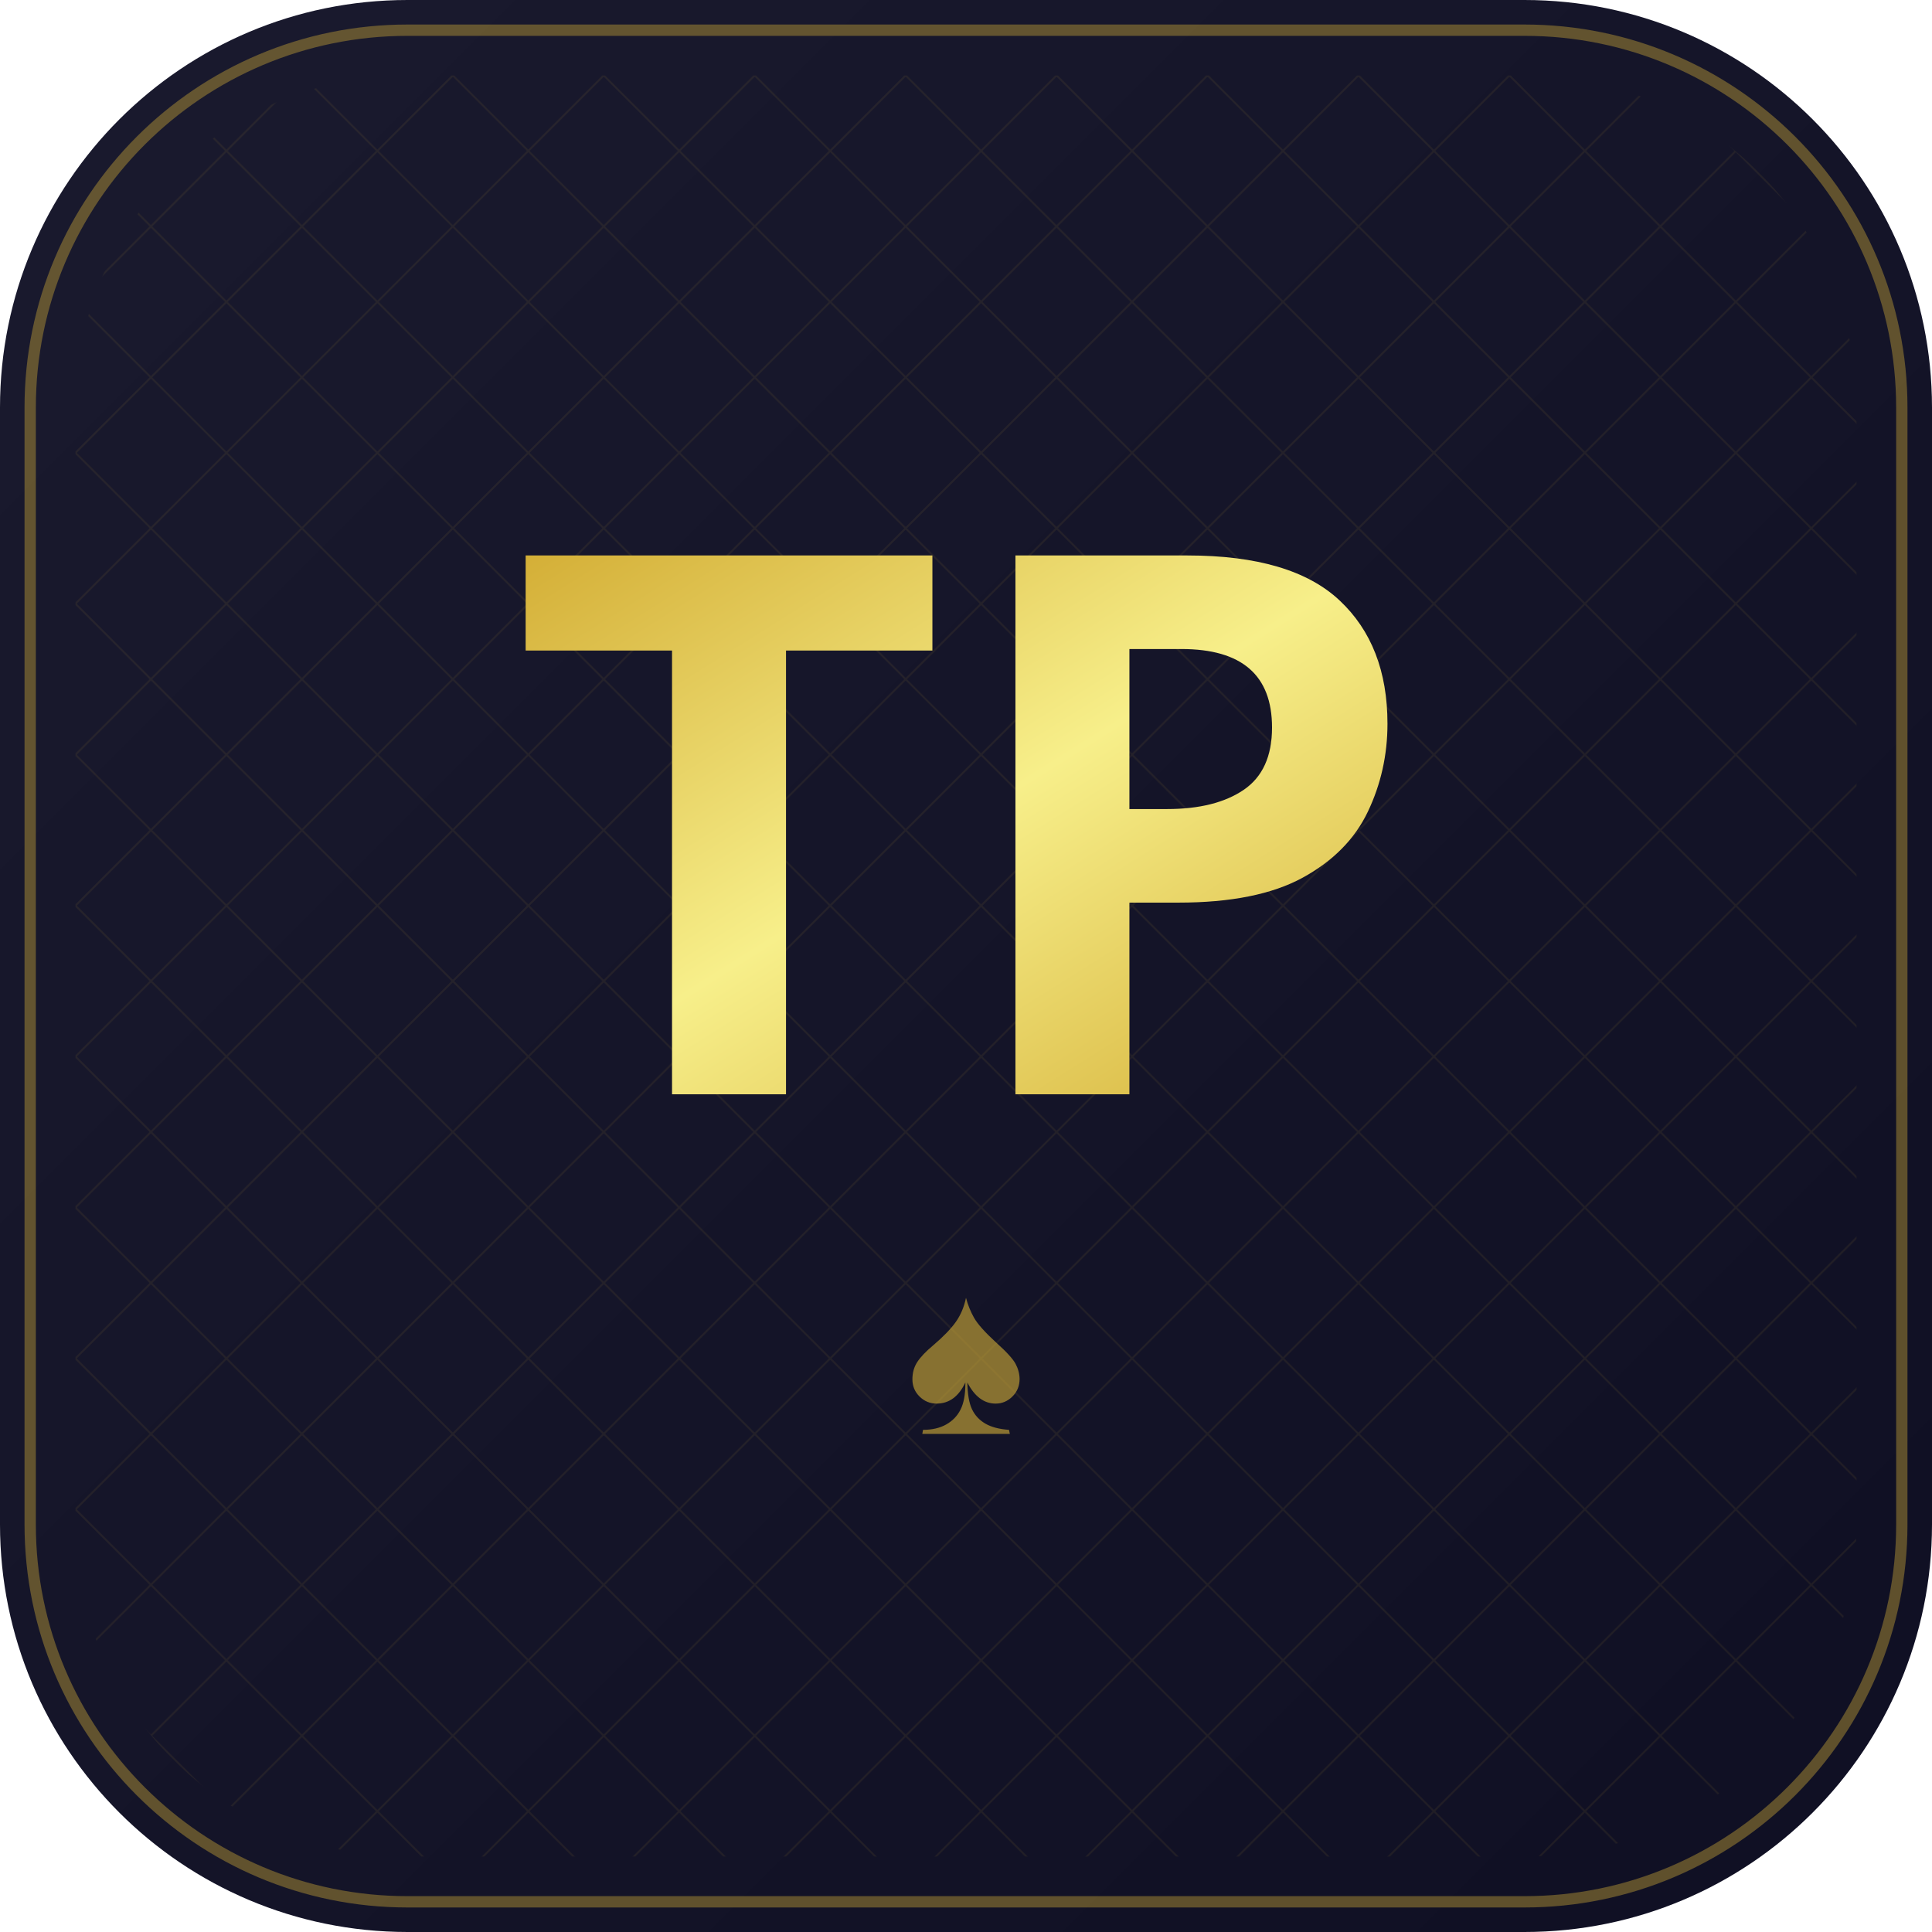
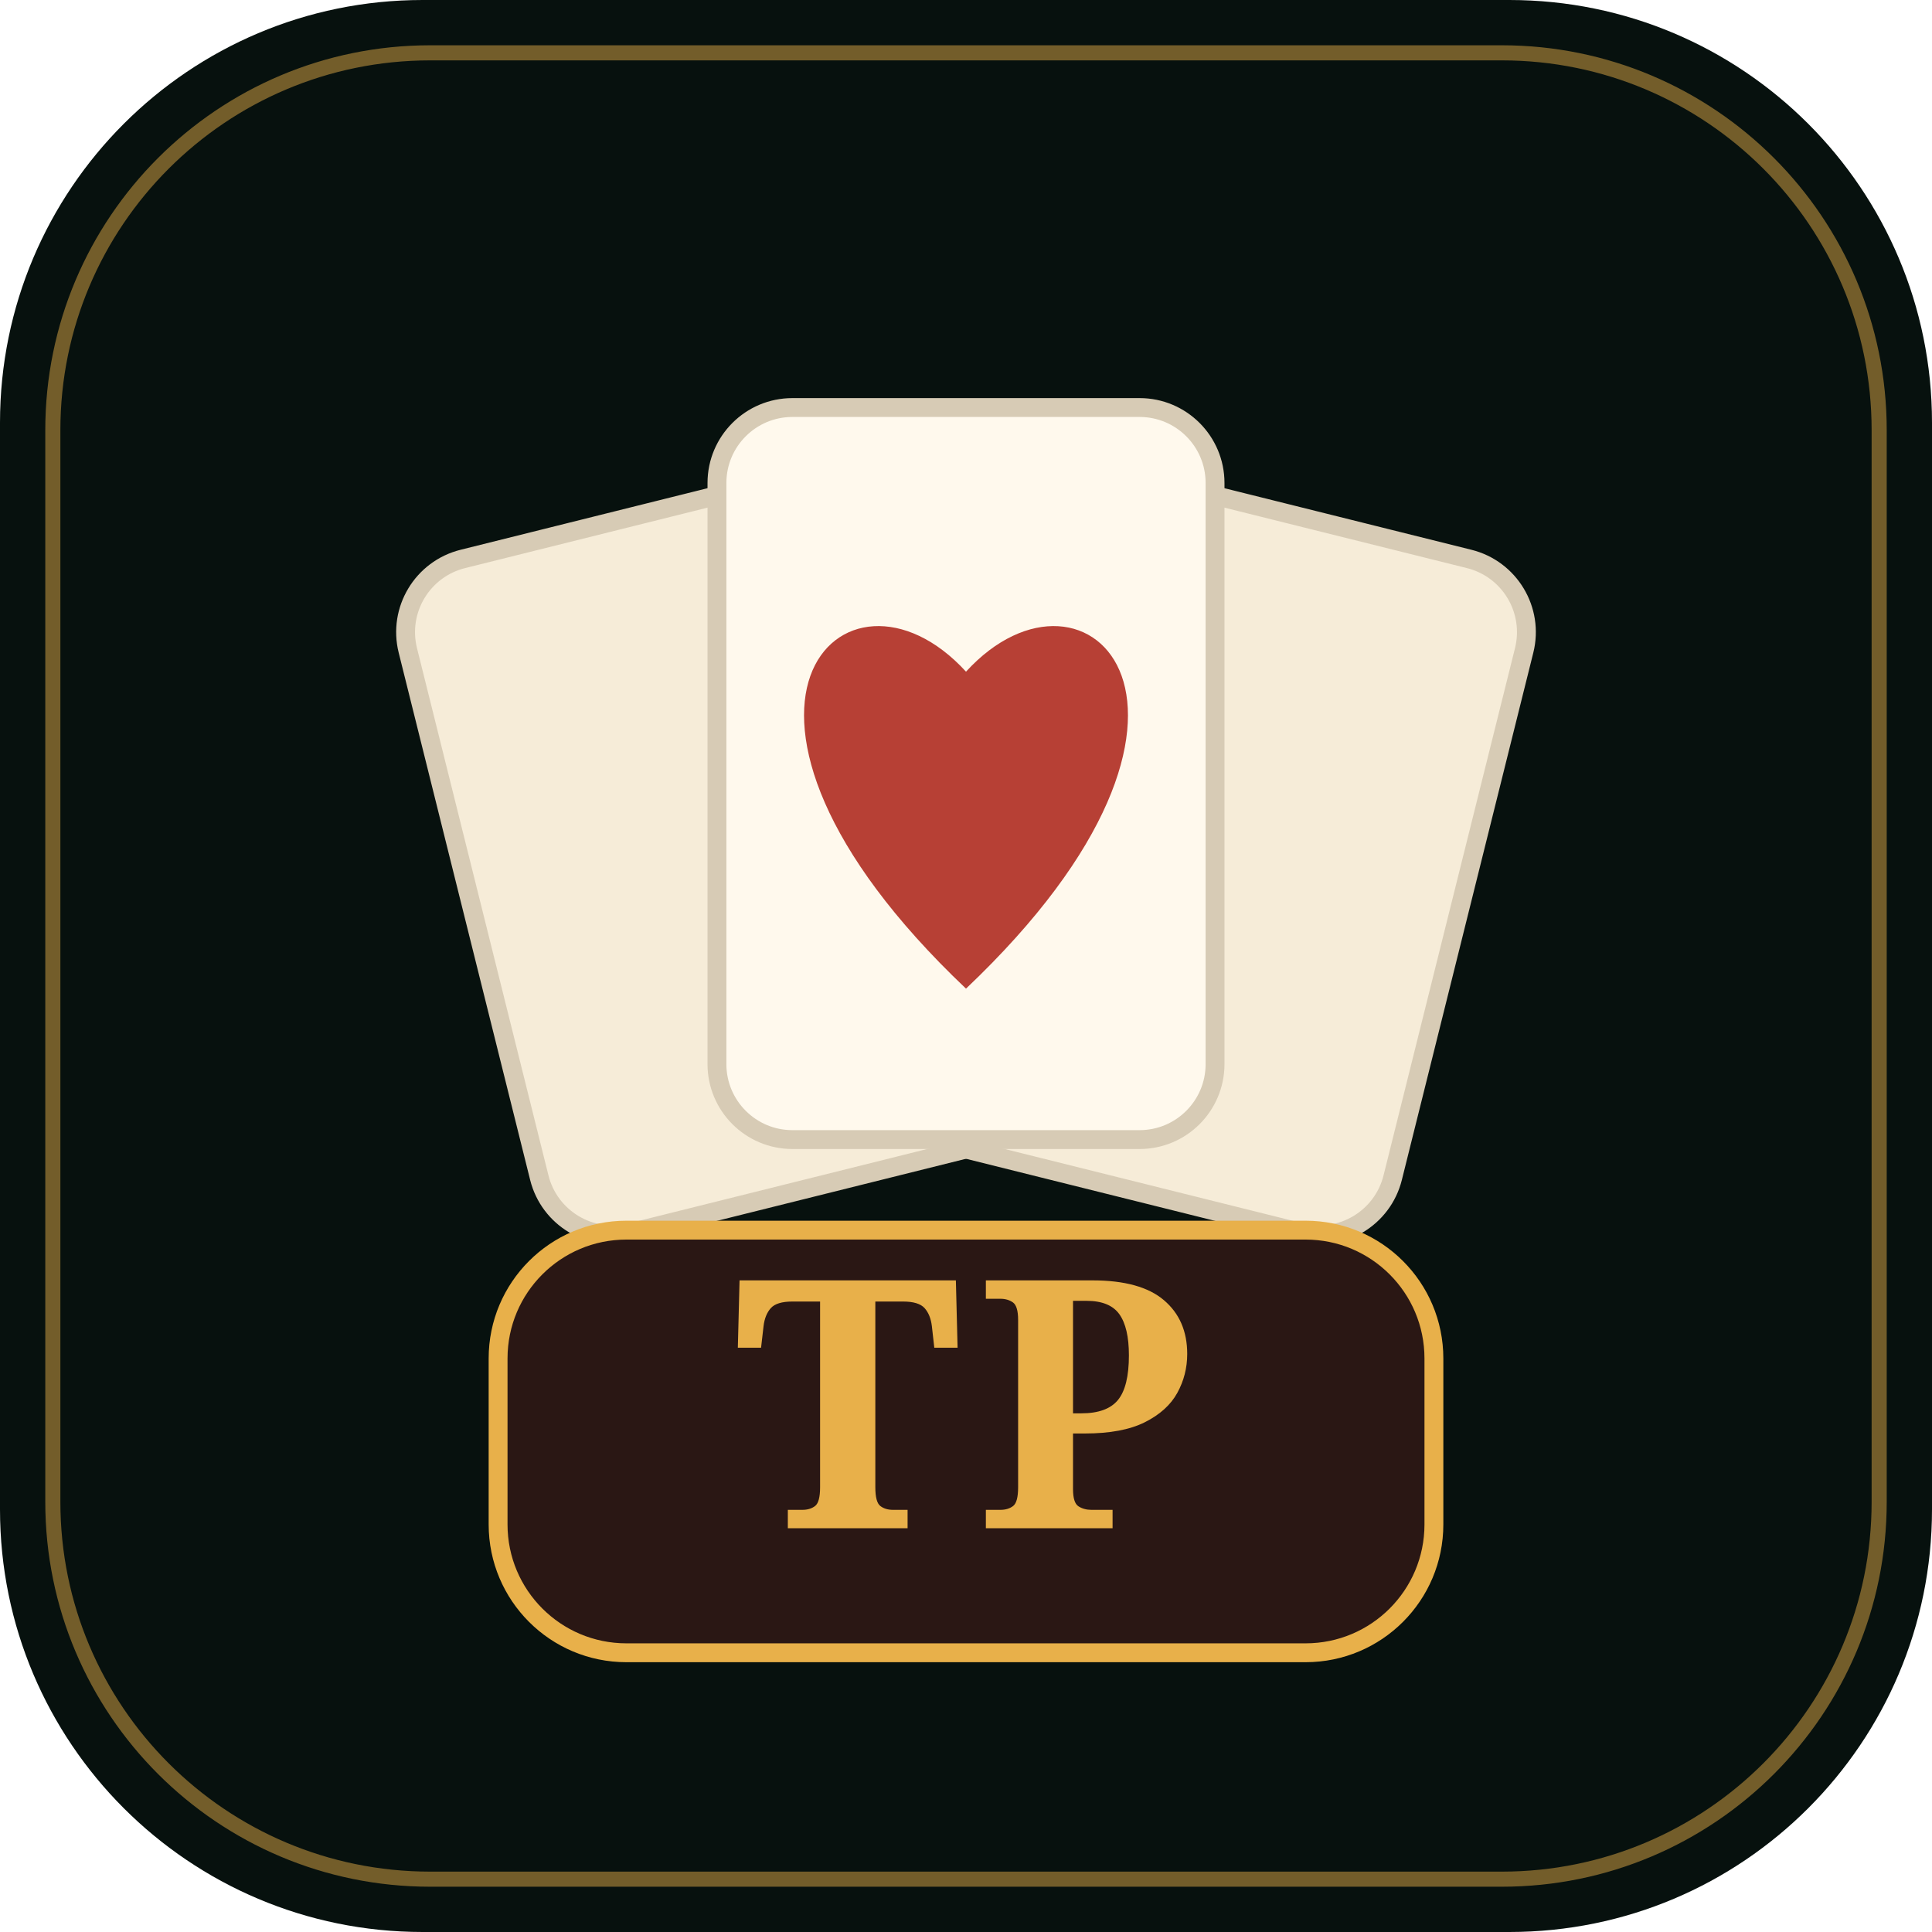
- <svg xmlns="http://www.w3.org/2000/svg" viewBox="0 0 512 512">
-   <defs>
-     <linearGradient id="bg" x1="0%" y1="0%" x2="100%" y2="100%">
-       <stop offset="0%" stop-color="#1a1a2e" />
-       <stop offset="100%" stop-color="#0f0f23" />
-     </linearGradient>
-     <linearGradient id="gold" x1="0%" y1="0%" x2="100%" y2="100%">
-       <stop offset="0%" stop-color="#D4AF37" />
-       <stop offset="50%" stop-color="#F7EF8A" />
-       <stop offset="100%" stop-color="#D4AF37" />
-     </linearGradient>
-   </defs>
-   <rect width="512" height="512" rx="108" fill="url(#bg)" />
-   <rect x="8" y="8" width="496" height="496" rx="100" fill="none" stroke="#D4AF37" stroke-width="3" opacity="0.4" />
-   <pattern id="diamonds" patternUnits="userSpaceOnUse" width="40" height="40">
-     <path d="M20 0L40 20L20 40L0 20Z" fill="none" stroke="#D4AF37" stroke-width="0.5" opacity="0.08" />
-   </pattern>
-   <rect x="20" y="20" width="472" height="472" rx="88" fill="url(#diamonds)" />
-   <text x="256" y="290" text-anchor="middle" font-family="system-ui, sans-serif" font-weight="900" font-size="200" fill="url(#gold)">TP</text>
-   <text x="256" y="380" text-anchor="middle" font-size="60" fill="#D4AF37" opacity="0.6">♠</text>
+ <svg xmlns="http://www.w3.org/2000/svg" viewBox="0 0 512 512" role="img" aria-labelledby="title">
+   <rect width="512" height="512" rx="112" fill="#07110E" />
+   <rect x="14" y="14" width="484" height="484" rx="100" fill="none" stroke="#E8B04A" stroke-width="4" opacity="0.48" />
+   <g transform="translate(256 220)">
+     <rect x="-132" y="-102" width="132" height="184" rx="20" fill="#F6ECD8" stroke="#D7CBB5" stroke-width="5" transform="rotate(-14)" />
+     <rect x="0" y="-102" width="132" height="184" rx="20" fill="#F6ECD8" stroke="#D7CBB5" stroke-width="5" transform="rotate(14)" />
+     <rect x="-66" y="-112" width="132" height="194" rx="20" fill="#FFF9ED" stroke="#D7CBB5" stroke-width="5" />
+     <path d="M0 -42C-32 -77 -78 -32 0 42C78 -32 32 -77 0 -42Z" fill="#B74035" />
+   </g>
+   <rect x="132" y="326" width="248" height="112" rx="34" fill="#2A1714" stroke="#E8B04A" stroke-width="5" />
+   <text x="256" y="405" text-anchor="middle" font-family="Georgia, serif" font-size="92" font-weight="700" letter-spacing="4" fill="#E8B04A">TP</text>
</svg>
